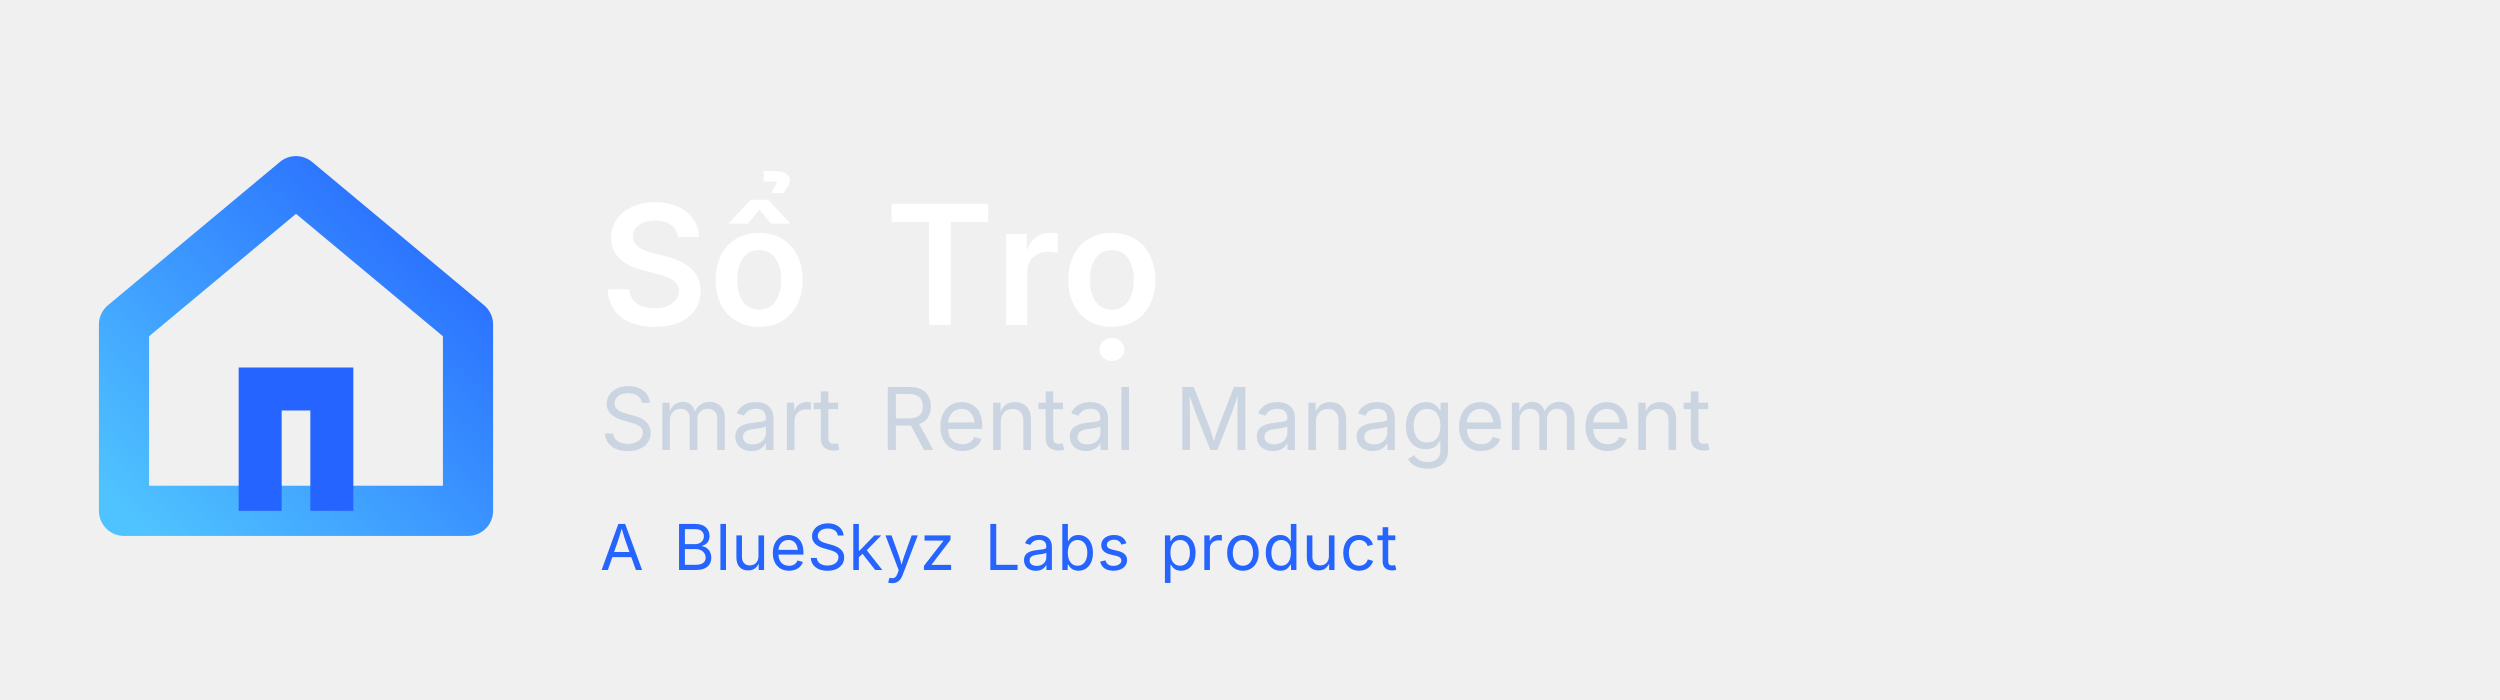
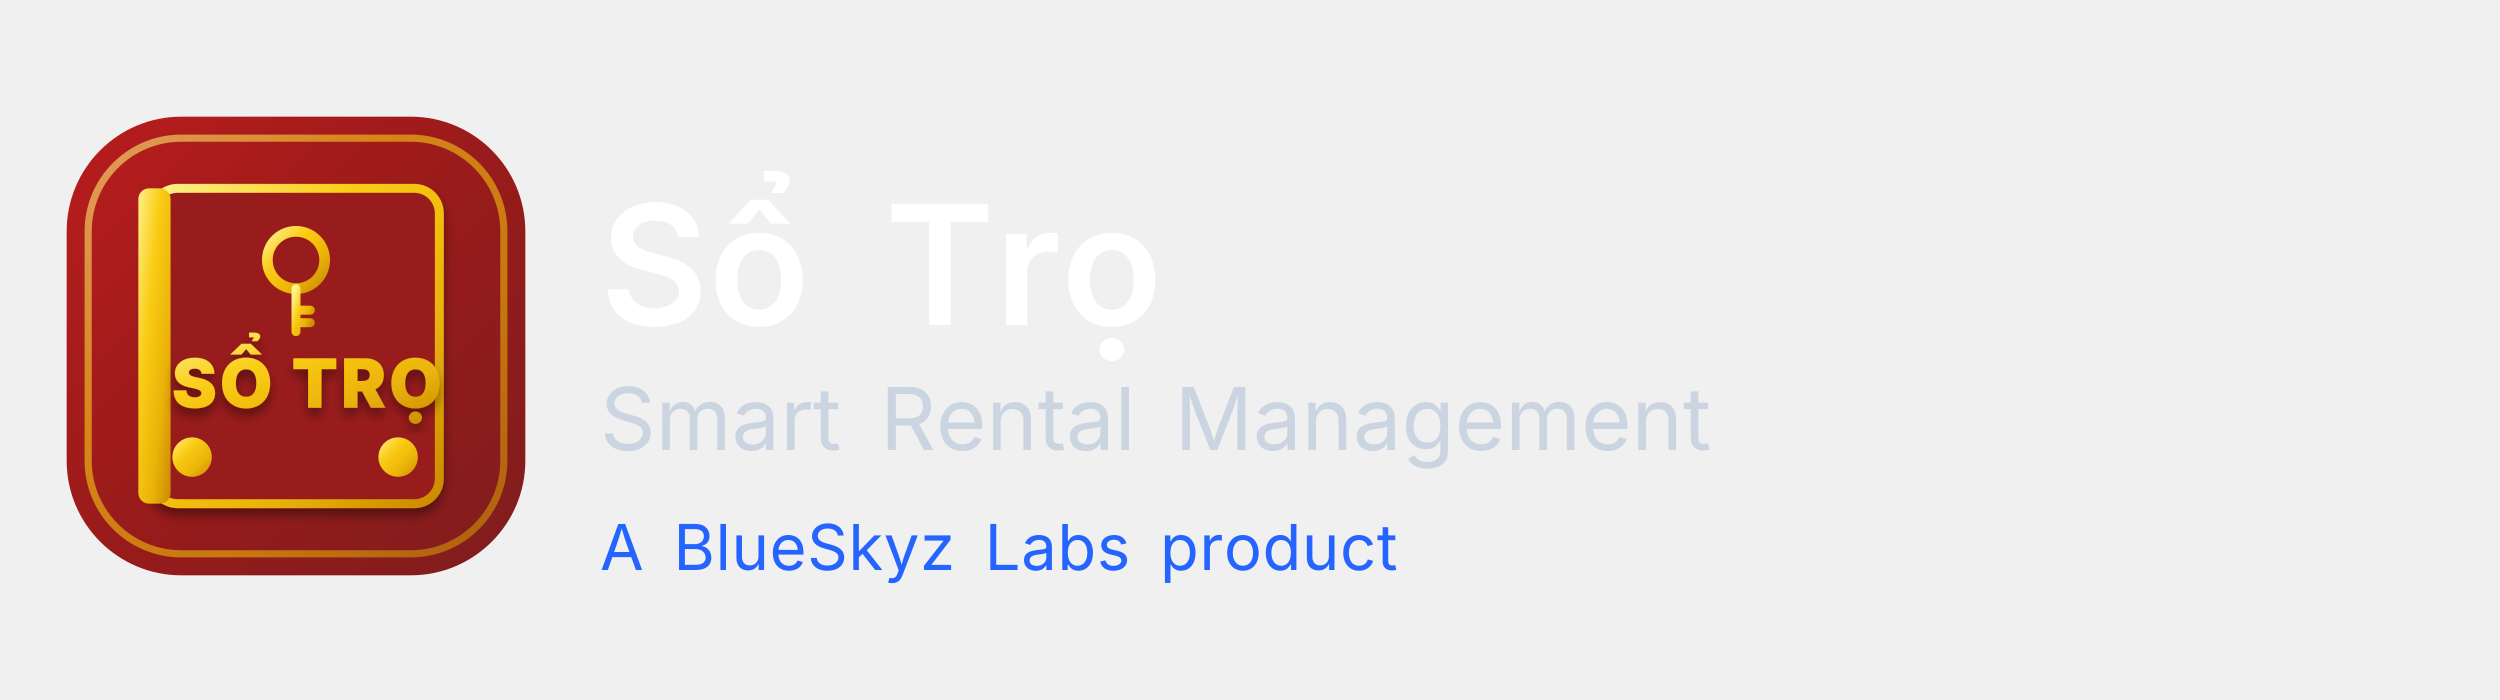
<svg xmlns="http://www.w3.org/2000/svg" viewBox="0 0 1500 420" role="img" aria-label="Sổ Trọ - A BlueSkyz Labs product">
-   <g transform="translate(40 70) scale(4.3)">
+   <svg x="40" y="70" width="275.2" height="275.2" viewBox="0 0 512 512">
    <defs>
-       <linearGradient id="g" x1="0" y1="1" x2="1" y2="0">
-         <stop stop-color="#4FC3FF" />
-         <stop offset="1" stop-color="#2564FF" />
+       <linearGradient id="sotro-bgRuby" x1="0%" y1="0%" x2="100%" y2="100%">
+         <stop offset="0%" stop-color="#b91c1c" />
+         <stop offset="50%" stop-color="#991b1b" />
+         <stop offset="100%" stop-color="#7f1d1d" />
      </linearGradient>
+       <linearGradient id="sotro-goldLedger" x1="0%" y1="0%" x2="100%" y2="100%">
+         <stop offset="0%" stop-color="#fef08a" />
+         <stop offset="35%" stop-color="#facc15" />
+         <stop offset="70%" stop-color="#eab308" />
+         <stop offset="100%" stop-color="#ca8a04" />
+       </linearGradient>
+       <filter id="sotro-shadow" x="-10%" y="-10%" width="120%" height="120%">
+         <feDropShadow dx="0" dy="8" stdDeviation="6" flood-color="#000000" flood-opacity="0.4" />
+       </filter>
    </defs>
-     <path d="M8 29 32 9l24 20v26H8Z" fill="none" stroke="url(#g)" stroke-width="7" stroke-linejoin="round" />
-     <path d="M27 55V38h10v17" fill="none" stroke="#2564FF" stroke-width="6" />
-   </g>
+     <rect width="512" height="512" rx="128" fill="url(#sotro-bgRuby)" />
+     <rect x="24" y="24" width="464" height="464" rx="104" fill="none" stroke="url(#sotro-goldLedger)" stroke-width="8" opacity="0.6" />
+     <rect x="96" y="80" width="320" height="352" rx="28" fill="#991b1b" stroke="url(#sotro-goldLedger)" stroke-width="10" filter="url(#sotro-shadow)" />
+     <rect x="80" y="80" width="36" height="352" rx="12" fill="url(#sotro-goldLedger)" />
+     <circle cx="256" cy="160" r="32" fill="none" stroke="url(#sotro-goldLedger)" stroke-width="12" />
+     <path d="M256 192 L256 240 M256 216 L272 216 M256 230 L272 230" stroke="url(#sotro-goldLedger)" stroke-width="10" stroke-linecap="round" />
+     <text x="268" y="325" font-family="system-ui, -apple-system, sans-serif" font-size="76" font-weight="900" text-anchor="middle" fill="url(#sotro-goldLedger)" letter-spacing="3" filter="url(#sotro-shadow)">SỔ TRỌ</text>
+     <circle cx="140" cy="380" r="22" fill="url(#sotro-goldLedger)" />
+     <circle cx="370" cy="380" r="22" fill="url(#sotro-goldLedger)" />
+   </svg>
  <path d="M673 -23C1029 -23 1237 156 1237 418C1237 678 1020 793 799 846L660 882C539 912 406 962 406 1087C406 1200 508 1283 676 1283C837 1283 945 1209 958 1082H1217C1210 1331 998 1510 680 1510C368 1510 136 1334 136 1071C136 861 283 735 532 671L701 627C862 585 970 536 970 420C970 292 847 205 671 205C503 205 370 281 358 438H95C107 144 326 -23 673 -23Z" transform="translate(360.000 195.000) scale(0.048828 -0.048828)" fill="#FFFFFF" />
  <path d="M623 -23C949 -23 1158 209 1158 553C1158 901 949 1132 623 1132C297 1132 89 901 89 553C89 209 297 -23 623 -23ZM623 188C442 188 354 350 354 554C354 760 442 921 623 921C805 921 894 760 894 554C894 350 805 188 623 188ZM484 1245 627 1417 769 1245H1003V1253L732 1539H522L251 1253V1245ZM920 1621 966 1683C1039 1782 1004 1892 820 1892H680V1763H820C838 1763 845 1755 835 1736L771 1621Z" transform="translate(425.039 195.000) scale(0.048828 -0.048828)" fill="#FFFFFF" />
  <path d="M83 1265H543V0H810V1265H1269V1490H83Z" transform="translate(530.928 195.000) scale(0.048828 -0.048828)" fill="#FFFFFF" />
  <path d="M138 0H398V658C398 800 505 900 650 900C696 900 751 893 773 887V1126C748 1130 707 1133 678 1133C550 1133 442 1060 402 931H390V1118H138Z" transform="translate(596.943 195.000) scale(0.048828 -0.048828)" fill="#FFFFFF" />
  <path d="M623 -23C949 -23 1158 209 1158 553C1158 901 949 1132 623 1132C297 1132 89 901 89 553C89 209 297 -23 623 -23ZM623 188C442 188 354 350 354 554C354 760 442 921 623 921C805 921 894 760 894 554C894 350 805 188 623 188ZM625 -443C708 -443 777 -380 777 -301C777 -222 708 -158 625 -158C542 -158 473 -222 473 -301C473 -380 542 -443 625 -443Z" transform="translate(636.641 195.000) scale(0.048828 -0.048828)" fill="#FFFFFF" />
  <path d="M657 -26C1001 -26 1198 162 1198 406C1198 684 936 774 776 818L627 859C518 889 343 944 343 1100C343 1240 471 1342 664 1342C841 1342 975 1259 992 1114H1178C1169 1339 964 1510 670 1510C382 1510 158 1343 158 1091C158 893 298 770 538 702L718 651C877 606 1013 553 1013 409C1013 250 859 144 657 144C482 144 326 221 311 390H116C133 140 334 -26 657 -26Z" transform="translate(360.000 270.000) scale(0.025391 -0.025391)" fill="#CBD5E1" />
  <path d="M158 0H338V704C338 882 457 974 588 974C714 974 807 891 807 767V0H987V730C987 871 1079 974 1230 974C1350 974 1456 910 1456 749V0H1636V754C1636 1013 1478 1138 1284 1138C1122 1138 985 1051 932 910C892 1048 794 1138 647 1138C515 1138 389 1064 334 913L333 1118H158Z" transform="translate(393.363 270.000) scale(0.025391 -0.025391)" fill="#CBD5E1" />
  <path d="M471 -26C660 -26 765 73 803 152H815V0H992V737C992 1086 723 1132 573 1132C400 1132 208 1070 122 867L295 810C330 888 417 974 578 974C733 974 812 894 812 755V749C812 666 724 672 525 647C318 621 90 574 90 318C90 98 259 -26 471 -26ZM502 133C368 133 271 193 271 309C271 436 386 478 517 495C586 504 782 524 812 559V404C812 267 701 133 502 133Z" transform="translate(438.914 270.000) scale(0.025391 -0.025391)" fill="#CBD5E1" />
  <path d="M158 0H338V700C338 851 456 960 617 960C665 960 714 952 725 950V1131C704 1132 660 1134 634 1134C501 1134 385 1059 344 946H332V1118H158Z" transform="translate(468.113 270.000) scale(0.025391 -0.025391)" fill="#CBD5E1" />
  <path d="M598 1118H368V1384H188V1118H20V964H188V276C188 93 302 -14 495 -14C541 -14 592 -7 629 6L592 158C562 152 523 146 500 146C405 146 368 190 368 290V964H598Z" transform="translate(487.689 270.000) scale(0.025391 -0.025391)" fill="#CBD5E1" />
  <path d="M180 0H370V578H691C703 578 714 578 726 579L1036 0H1256L922 613C1110 679 1198 832 1198 1030C1198 1296 1038 1490 690 1490H180ZM370 747V1323H680C917 1323 1009 1207 1009 1030C1009 855 917 747 682 747Z" transform="translate(528.101 270.000) scale(0.025391 -0.025391)" fill="#CBD5E1" />
  <path d="M628 -24C857 -24 1024 91 1076 260L902 308C860 194 761 136 629 136C431 136 295 264 286 498H1094V573C1094 986 844 1132 607 1132C302 1132 104 893 104 550C104 206 304 -24 628 -24ZM287 650C298 821 415 972 607 972C791 972 894 840 911 650Z" transform="translate(561.566 270.000) scale(0.025391 -0.025391)" fill="#CBD5E1" />
  <path d="M338 670C338 861 459 970 620 970C776 970 872 867 872 695V0H1052V710C1052 993 900 1132 674 1132C524 1132 404 1069 332 911L331 1118H158V0H338Z" transform="translate(591.882 270.000) scale(0.025391 -0.025391)" fill="#CBD5E1" />
  <path d="M598 1118H368V1384H188V1118H20V964H188V276C188 93 302 -14 495 -14C541 -14 592 -7 629 6L592 158C562 152 523 146 500 146C405 146 368 190 368 290V964H598Z" transform="translate(622.605 270.000) scale(0.025391 -0.025391)" fill="#CBD5E1" />
  <path d="M471 -26C660 -26 765 73 803 152H815V0H992V737C992 1086 723 1132 573 1132C400 1132 208 1070 122 867L295 810C330 888 417 974 578 974C733 974 812 894 812 755V749C812 666 724 672 525 647C318 621 90 574 90 318C90 98 259 -26 471 -26ZM502 133C368 133 271 193 271 309C271 436 386 478 517 495C586 504 782 524 812 559V404C812 267 701 133 502 133Z" transform="translate(639.617 270.000) scale(0.025391 -0.025391)" fill="#CBD5E1" />
  <path d="M338 1490H158V0H338Z" transform="translate(668.816 270.000) scale(0.025391 -0.025391)" fill="#CBD5E1" />
  <path d="M180 0H361V851C361 966 357 1142 354 1284C413 1109 471 935 504 851L842 0H1007L1340 851C1374 938 1436 1117 1490 1287C1486 1132 1483 961 1483 851V0H1670V1490H1399L1037 550C1008 475 962 328 927 211C892 332 845 478 817 550L450 1490H180Z" transform="translate(704.810 270.000) scale(0.025391 -0.025391)" fill="#CBD5E1" />
  <path d="M471 -26C660 -26 765 73 803 152H815V0H992V737C992 1086 723 1132 573 1132C400 1132 208 1070 122 867L295 810C330 888 417 974 578 974C733 974 812 894 812 755V749C812 666 724 672 525 647C318 621 90 574 90 318C90 98 259 -26 471 -26ZM502 133C368 133 271 193 271 309C271 436 386 478 517 495C586 504 782 524 812 559V404C812 267 701 133 502 133Z" transform="translate(751.782 270.000) scale(0.025391 -0.025391)" fill="#CBD5E1" />
  <path d="M338 670C338 861 459 970 620 970C776 970 872 867 872 695V0H1052V710C1052 993 900 1132 674 1132C524 1132 404 1069 332 911L331 1118H158V0H338Z" transform="translate(780.982 270.000) scale(0.025391 -0.025391)" fill="#CBD5E1" />
  <path d="M471 -26C660 -26 765 73 803 152H815V0H992V737C992 1086 723 1132 573 1132C400 1132 208 1070 122 867L295 810C330 888 417 974 578 974C733 974 812 894 812 755V749C812 666 724 672 525 647C318 621 90 574 90 318C90 98 259 -26 471 -26ZM502 133C368 133 271 193 271 309C271 436 386 478 517 495C586 504 782 524 812 559V404C812 267 701 133 502 133Z" transform="translate(811.704 270.000) scale(0.025391 -0.025391)" fill="#CBD5E1" />
  <path d="M611 -442C883 -442 1098 -318 1098 -29V1118H923V939H906C868 999 796 1132 580 1132C301 1132 104 910 104 564C104 213 308 18 576 18C792 18 863 141 901 205H918V-19C918 -203 789 -285 611 -285C414 -285 344 -185 297 -120L151 -214C220 -337 363 -442 611 -442ZM606 178C396 178 287 338 287 568C287 791 393 971 606 971C812 971 920 805 920 568C920 324 809 178 606 178Z" transform="translate(840.904 270.000) scale(0.025391 -0.025391)" fill="#CBD5E1" />
  <path d="M628 -24C857 -24 1024 91 1076 260L902 308C860 194 761 136 629 136C431 136 295 264 286 498H1094V573C1094 986 844 1132 607 1132C302 1132 104 893 104 550C104 206 304 -24 628 -24ZM287 650C298 821 415 972 607 972C791 972 894 840 911 650Z" transform="translate(872.794 270.000) scale(0.025391 -0.025391)" fill="#CBD5E1" />
  <path d="M158 0H338V704C338 882 457 974 588 974C714 974 807 891 807 767V0H987V730C987 871 1079 974 1230 974C1350 974 1456 910 1456 749V0H1636V754C1636 1013 1478 1138 1284 1138C1122 1138 985 1051 932 910C892 1048 794 1138 647 1138C515 1138 389 1064 334 913L333 1118H158Z" transform="translate(903.111 270.000) scale(0.025391 -0.025391)" fill="#CBD5E1" />
  <path d="M628 -24C857 -24 1024 91 1076 260L902 308C860 194 761 136 629 136C431 136 295 264 286 498H1094V573C1094 986 844 1132 607 1132C302 1132 104 893 104 550C104 206 304 -24 628 -24ZM287 650C298 821 415 972 607 972C791 972 894 840 911 650Z" transform="translate(948.661 270.000) scale(0.025391 -0.025391)" fill="#CBD5E1" />
  <path d="M338 670C338 861 459 970 620 970C776 970 872 867 872 695V0H1052V710C1052 993 900 1132 674 1132C524 1132 404 1069 332 911L331 1118H158V0H338Z" transform="translate(978.978 270.000) scale(0.025391 -0.025391)" fill="#CBD5E1" />
  <path d="M598 1118H368V1384H188V1118H20V964H188V276C188 93 302 -14 495 -14C541 -14 592 -7 629 6L592 158C562 152 523 146 500 146C405 146 368 190 368 290V964H598Z" transform="translate(1009.700 270.000) scale(0.025391 -0.025391)" fill="#CBD5E1" />
  <path d="M52 0H254L398 416H1012L1161 0H1361L813 1490H593ZM456 582 561 884C593 976 639 1118 702 1338C765 1122 809 984 845 884L953 582Z" transform="translate(360.000 342.000) scale(0.018555 -0.018555)" fill="#2564FF" />
  <path d="M180 0H725C1076 0 1224 172 1224 397C1224 631 1061 759 922 768V782C1052 817 1166 904 1166 1095C1166 1313 1019 1490 708 1490H180ZM370 168V676H730C921 676 1041 548 1041 399C1041 270 952 168 720 168ZM370 836V1322H704C897 1322 984 1220 984 1091C984 937 858 836 698 836Z" transform="translate(404.078 342.000) scale(0.018555 -0.018555)" fill="#2564FF" />
  <path d="M338 1490H158V0H338Z" transform="translate(429.321 342.000) scale(0.018555 -0.018555)" fill="#2564FF" />
  <path d="M537 -14C684 -14 806 46 879 209V0H1053V1118H872V448C872 257 751 148 591 148C435 148 338 251 338 423V1118H158V408C158 125 311 -14 537 -14Z" transform="translate(438.904 342.000) scale(0.018555 -0.018555)" fill="#2564FF" />
  <path d="M628 -24C857 -24 1024 91 1076 260L902 308C860 194 761 136 629 136C431 136 295 264 286 498H1094V573C1094 986 844 1132 607 1132C302 1132 104 893 104 550C104 206 304 -24 628 -24ZM287 650C298 821 415 972 607 972C791 972 894 840 911 650Z" transform="translate(461.754 342.000) scale(0.018555 -0.018555)" fill="#2564FF" />
  <path d="M657 -26C1001 -26 1198 162 1198 406C1198 684 936 774 776 818L627 859C518 889 343 944 343 1100C343 1240 471 1342 664 1342C841 1342 975 1259 992 1114H1178C1169 1339 964 1510 670 1510C382 1510 158 1343 158 1091C158 893 298 770 538 702L718 651C877 606 1013 553 1013 409C1013 250 859 144 657 144C482 144 326 221 311 390H116C133 140 334 -26 657 -26Z" transform="translate(484.288 342.000) scale(0.018555 -0.018555)" fill="#2564FF" />
  <path d="M158 0H338V412L456 523L865 0H1096L593 638L1061 1118H838L360 625H338V1490H158Z" transform="translate(509.049 342.000) scale(0.018555 -0.018555)" fill="#2564FF" />
  <path d="M140 -405C159 -414 208 -426 272 -426C430 -426 538 -345 606 -167L1097 1118H901L661 455C626 358 600 261 575 168C549 261 524 357 489 455L251 1118H54L481 -6L449 -99C394 -259 315 -283 205 -254L186 -249Z" transform="translate(530.285 342.000) scale(0.018555 -0.018555)" fill="#2564FF" />
  <path d="M126 0H1005V167H376V178L985 975V1118H146V951H753V940L126 134Z" transform="translate(552.021 342.000) scale(0.018555 -0.018555)" fill="#2564FF" />
  <path d="M180 0H1060V168H370V1490H180Z" transform="translate(590.866 342.000) scale(0.018555 -0.018555)" fill="#2564FF" />
  <path d="M471 -26C660 -26 765 73 803 152H815V0H992V737C992 1086 723 1132 573 1132C400 1132 208 1070 122 867L295 810C330 888 417 974 578 974C733 974 812 894 812 755V749C812 666 724 672 525 647C318 621 90 574 90 318C90 98 259 -26 471 -26ZM502 133C368 133 271 193 271 309C271 436 386 478 517 495C586 504 782 524 812 559V404C812 267 701 133 502 133Z" transform="translate(612.733 342.000) scale(0.018555 -0.018555)" fill="#2564FF" />
  <path d="M677 -24C956 -24 1150 200 1150 556C1150 910 955 1132 676 1132C458 1132 389 998 352 939H338V1490H158V0H332V173H352C389 111 464 -24 677 -24ZM650 137C447 137 336 309 336 558C336 805 444 971 650 971C862 971 967 790 967 558C967 323 859 137 650 137Z" transform="translate(634.451 342.000) scale(0.018555 -0.018555)" fill="#2564FF" />
  <path d="M538 -24C800 -24 979 119 979 315C979 468 884 569 681 617L512 657C381 688 324 734 324 817C324 910 424 979 557 979C701 979 764 901 795 821L958 863C907 1020 786 1132 556 1132C318 1132 142 998 142 806C142 649 239 549 442 501L628 457C738 431 792 380 792 303C792 211 692 134 536 134C402 134 311 189 279 312L108 271C148 78 308 -24 538 -24Z" transform="translate(658.098 342.000) scale(0.018555 -0.018555)" fill="#2564FF" />
  <path d="M158 -418H338V173H352C389 111 464 -24 677 -24C956 -24 1150 200 1150 556C1150 910 955 1132 676 1132C458 1132 389 998 352 939H332V1118H158ZM650 137C447 137 336 309 336 558C336 805 444 971 650 971C862 971 967 790 967 558C967 323 859 137 650 137Z" transform="translate(696.016 342.000) scale(0.018555 -0.018555)" fill="#2564FF" />
  <path d="M158 0H338V700C338 851 456 960 617 960C665 960 714 952 725 950V1131C704 1132 660 1134 634 1134C501 1134 385 1059 344 946H332V1118H158Z" transform="translate(719.663 342.000) scale(0.018555 -0.018555)" fill="#2564FF" />
  <path d="M613 -24C918 -24 1124 207 1124 552C1124 902 918 1132 613 1132C309 1132 104 902 104 552C104 207 309 -24 613 -24ZM613 137C390 137 287 332 287 552C287 775 390 971 613 971C839 971 942 774 942 552C942 332 839 137 613 137Z" transform="translate(734.349 342.000) scale(0.018555 -0.018555)" fill="#2564FF" />
  <path d="M577 -24C790 -24 865 111 902 173H922V0H1096V1490H916V939H902C865 998 796 1132 578 1132C299 1132 104 910 104 556C104 200 298 -24 577 -24ZM604 137C395 137 287 323 287 558C287 790 392 971 604 971C810 971 918 805 918 558C918 309 807 137 604 137Z" transform="translate(757.514 342.000) scale(0.018555 -0.018555)" fill="#2564FF" />
  <path d="M537 -14C684 -14 806 46 879 209V0H1053V1118H872V448C872 257 751 148 591 148C435 148 338 251 338 423V1118H158V408C158 125 311 -14 537 -14Z" transform="translate(781.162 342.000) scale(0.018555 -0.018555)" fill="#2564FF" />
  <path d="M613 -24C832 -24 1010 95 1070 294L898 343C865 222 763 137 613 137C390 137 287 332 287 552C287 775 390 971 613 971C760 971 860 889 893 774L1066 823C1005 1018 829 1132 613 1132C309 1132 104 902 104 552C104 207 309 -24 613 -24Z" transform="translate(804.011 342.000) scale(0.018555 -0.018555)" fill="#2564FF" />
  <path d="M598 1118H368V1384H188V1118H20V964H188V276C188 93 302 -14 495 -14C541 -14 592 -7 629 6L592 158C562 152 523 146 500 146C405 146 368 190 368 290V964H598Z" transform="translate(826.100 342.000) scale(0.018555 -0.018555)" fill="#2564FF" />
</svg>
